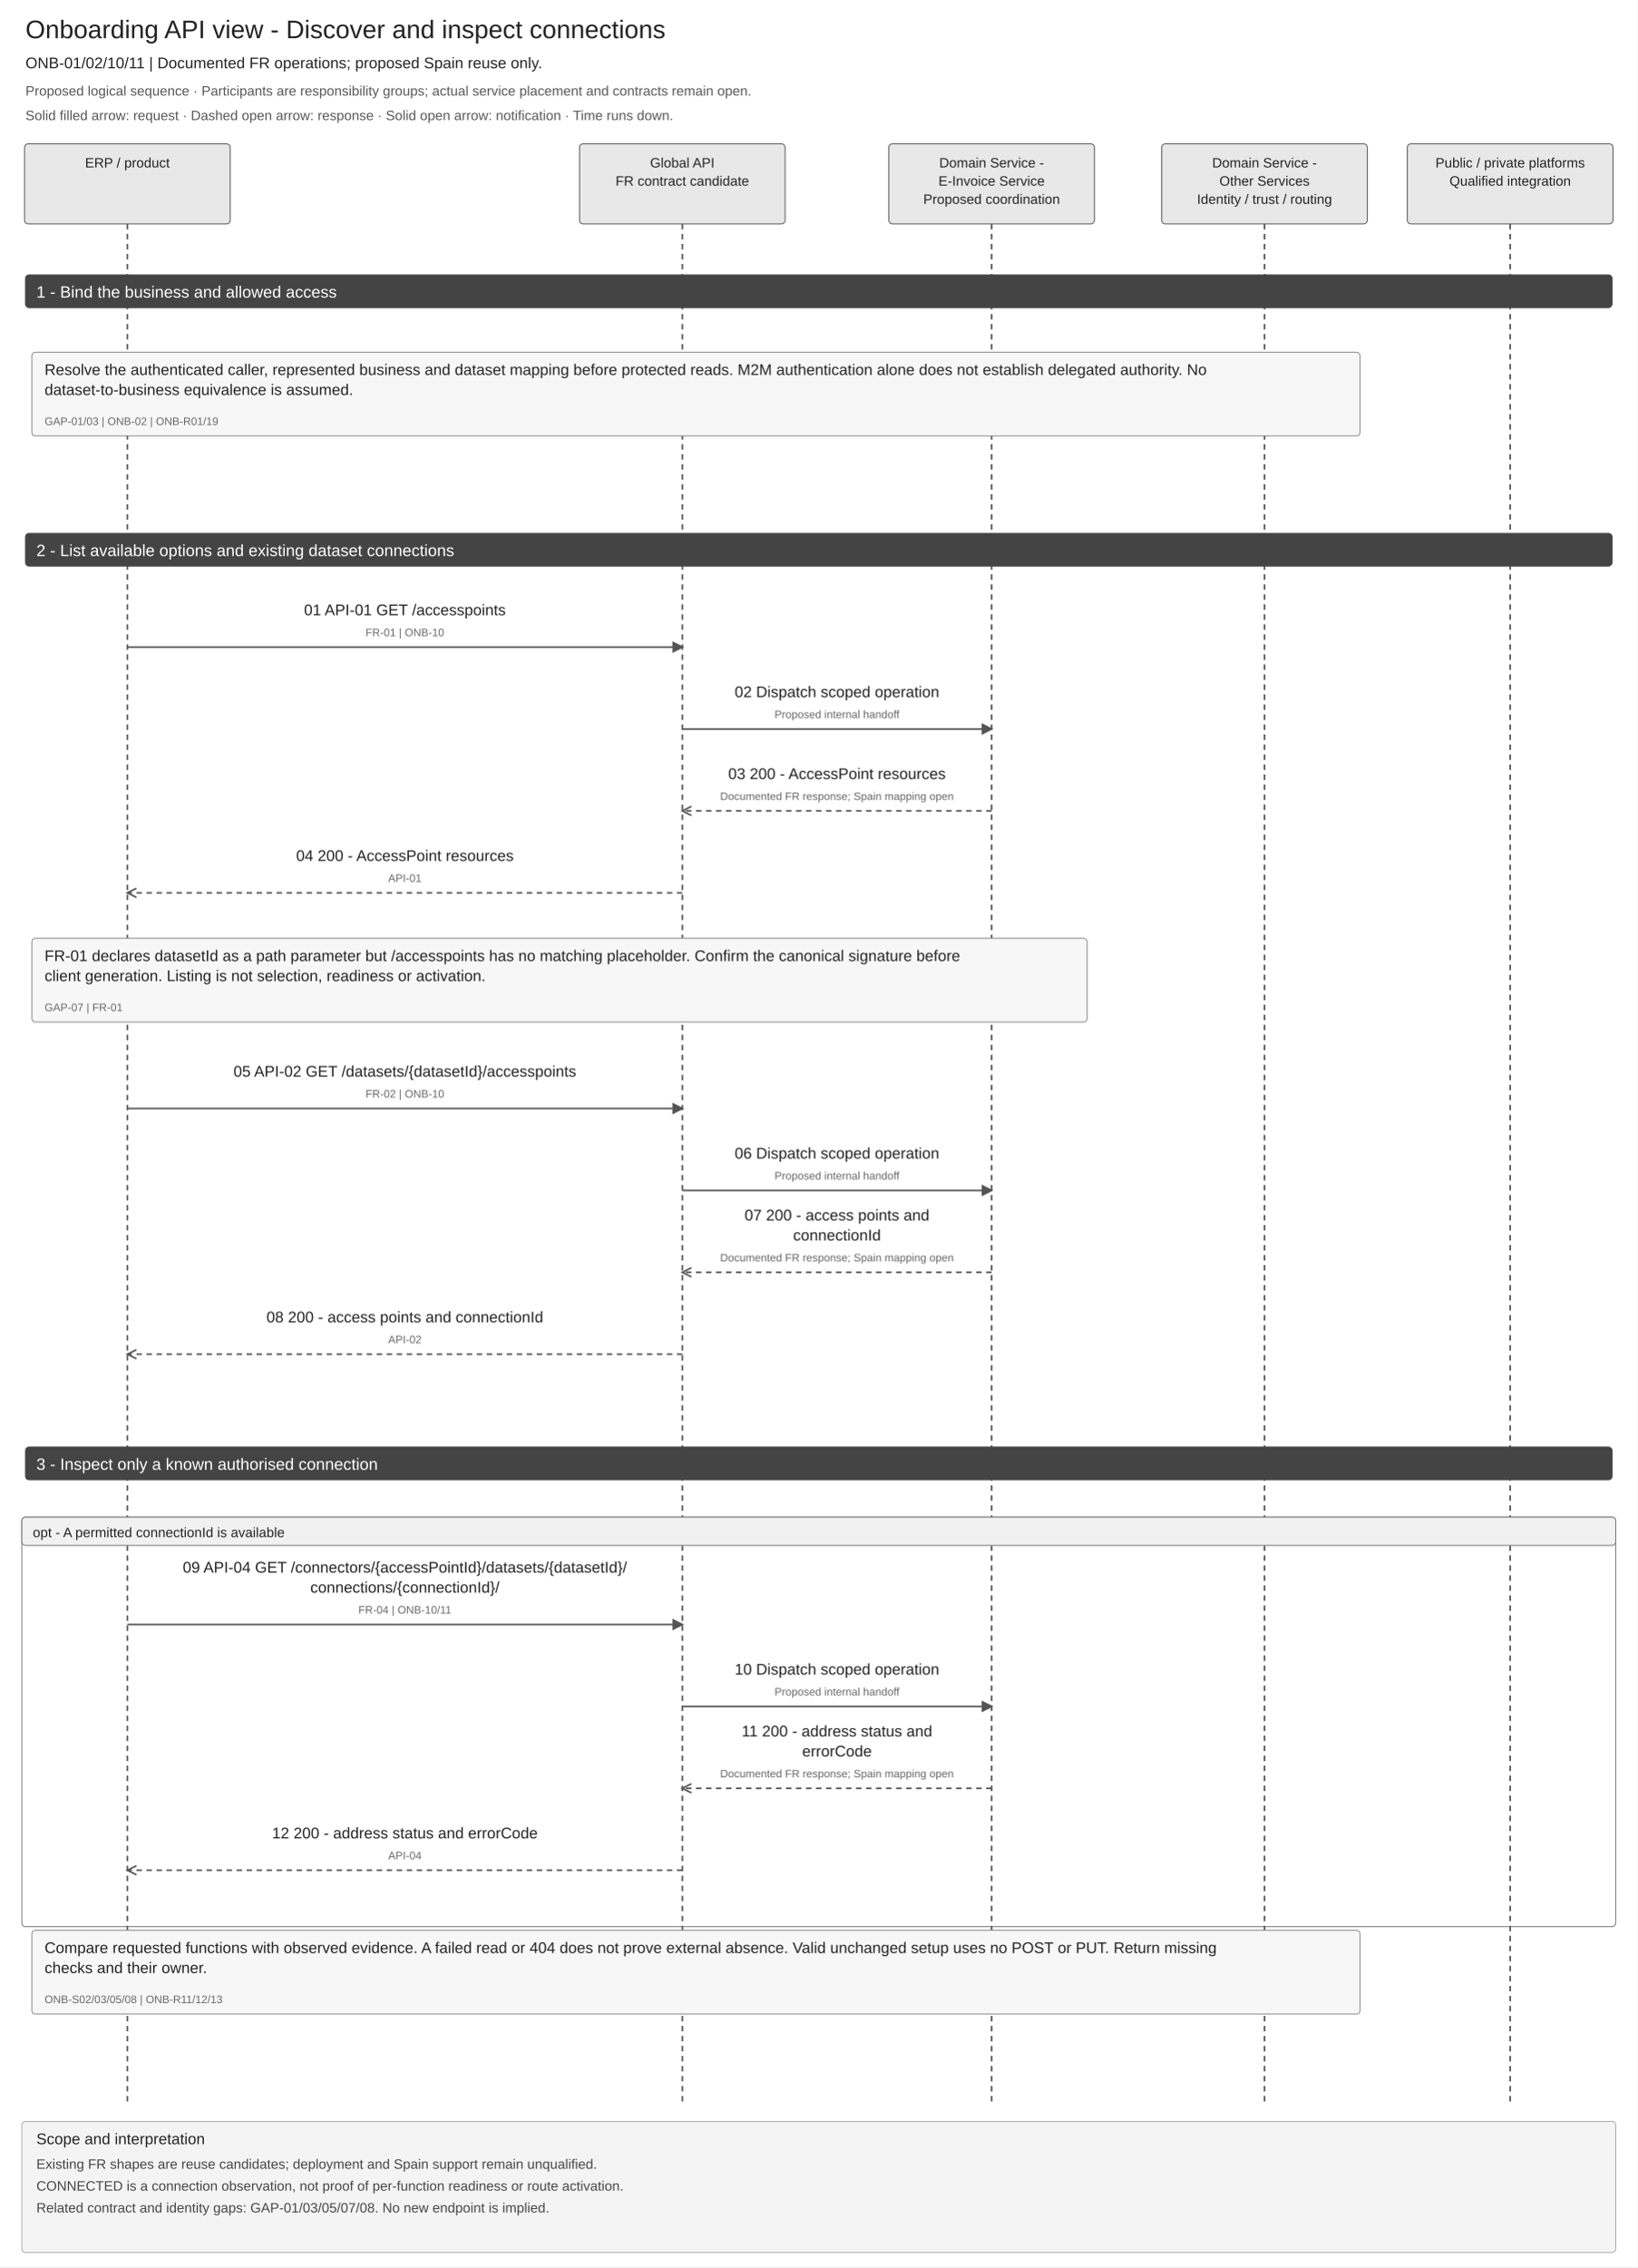
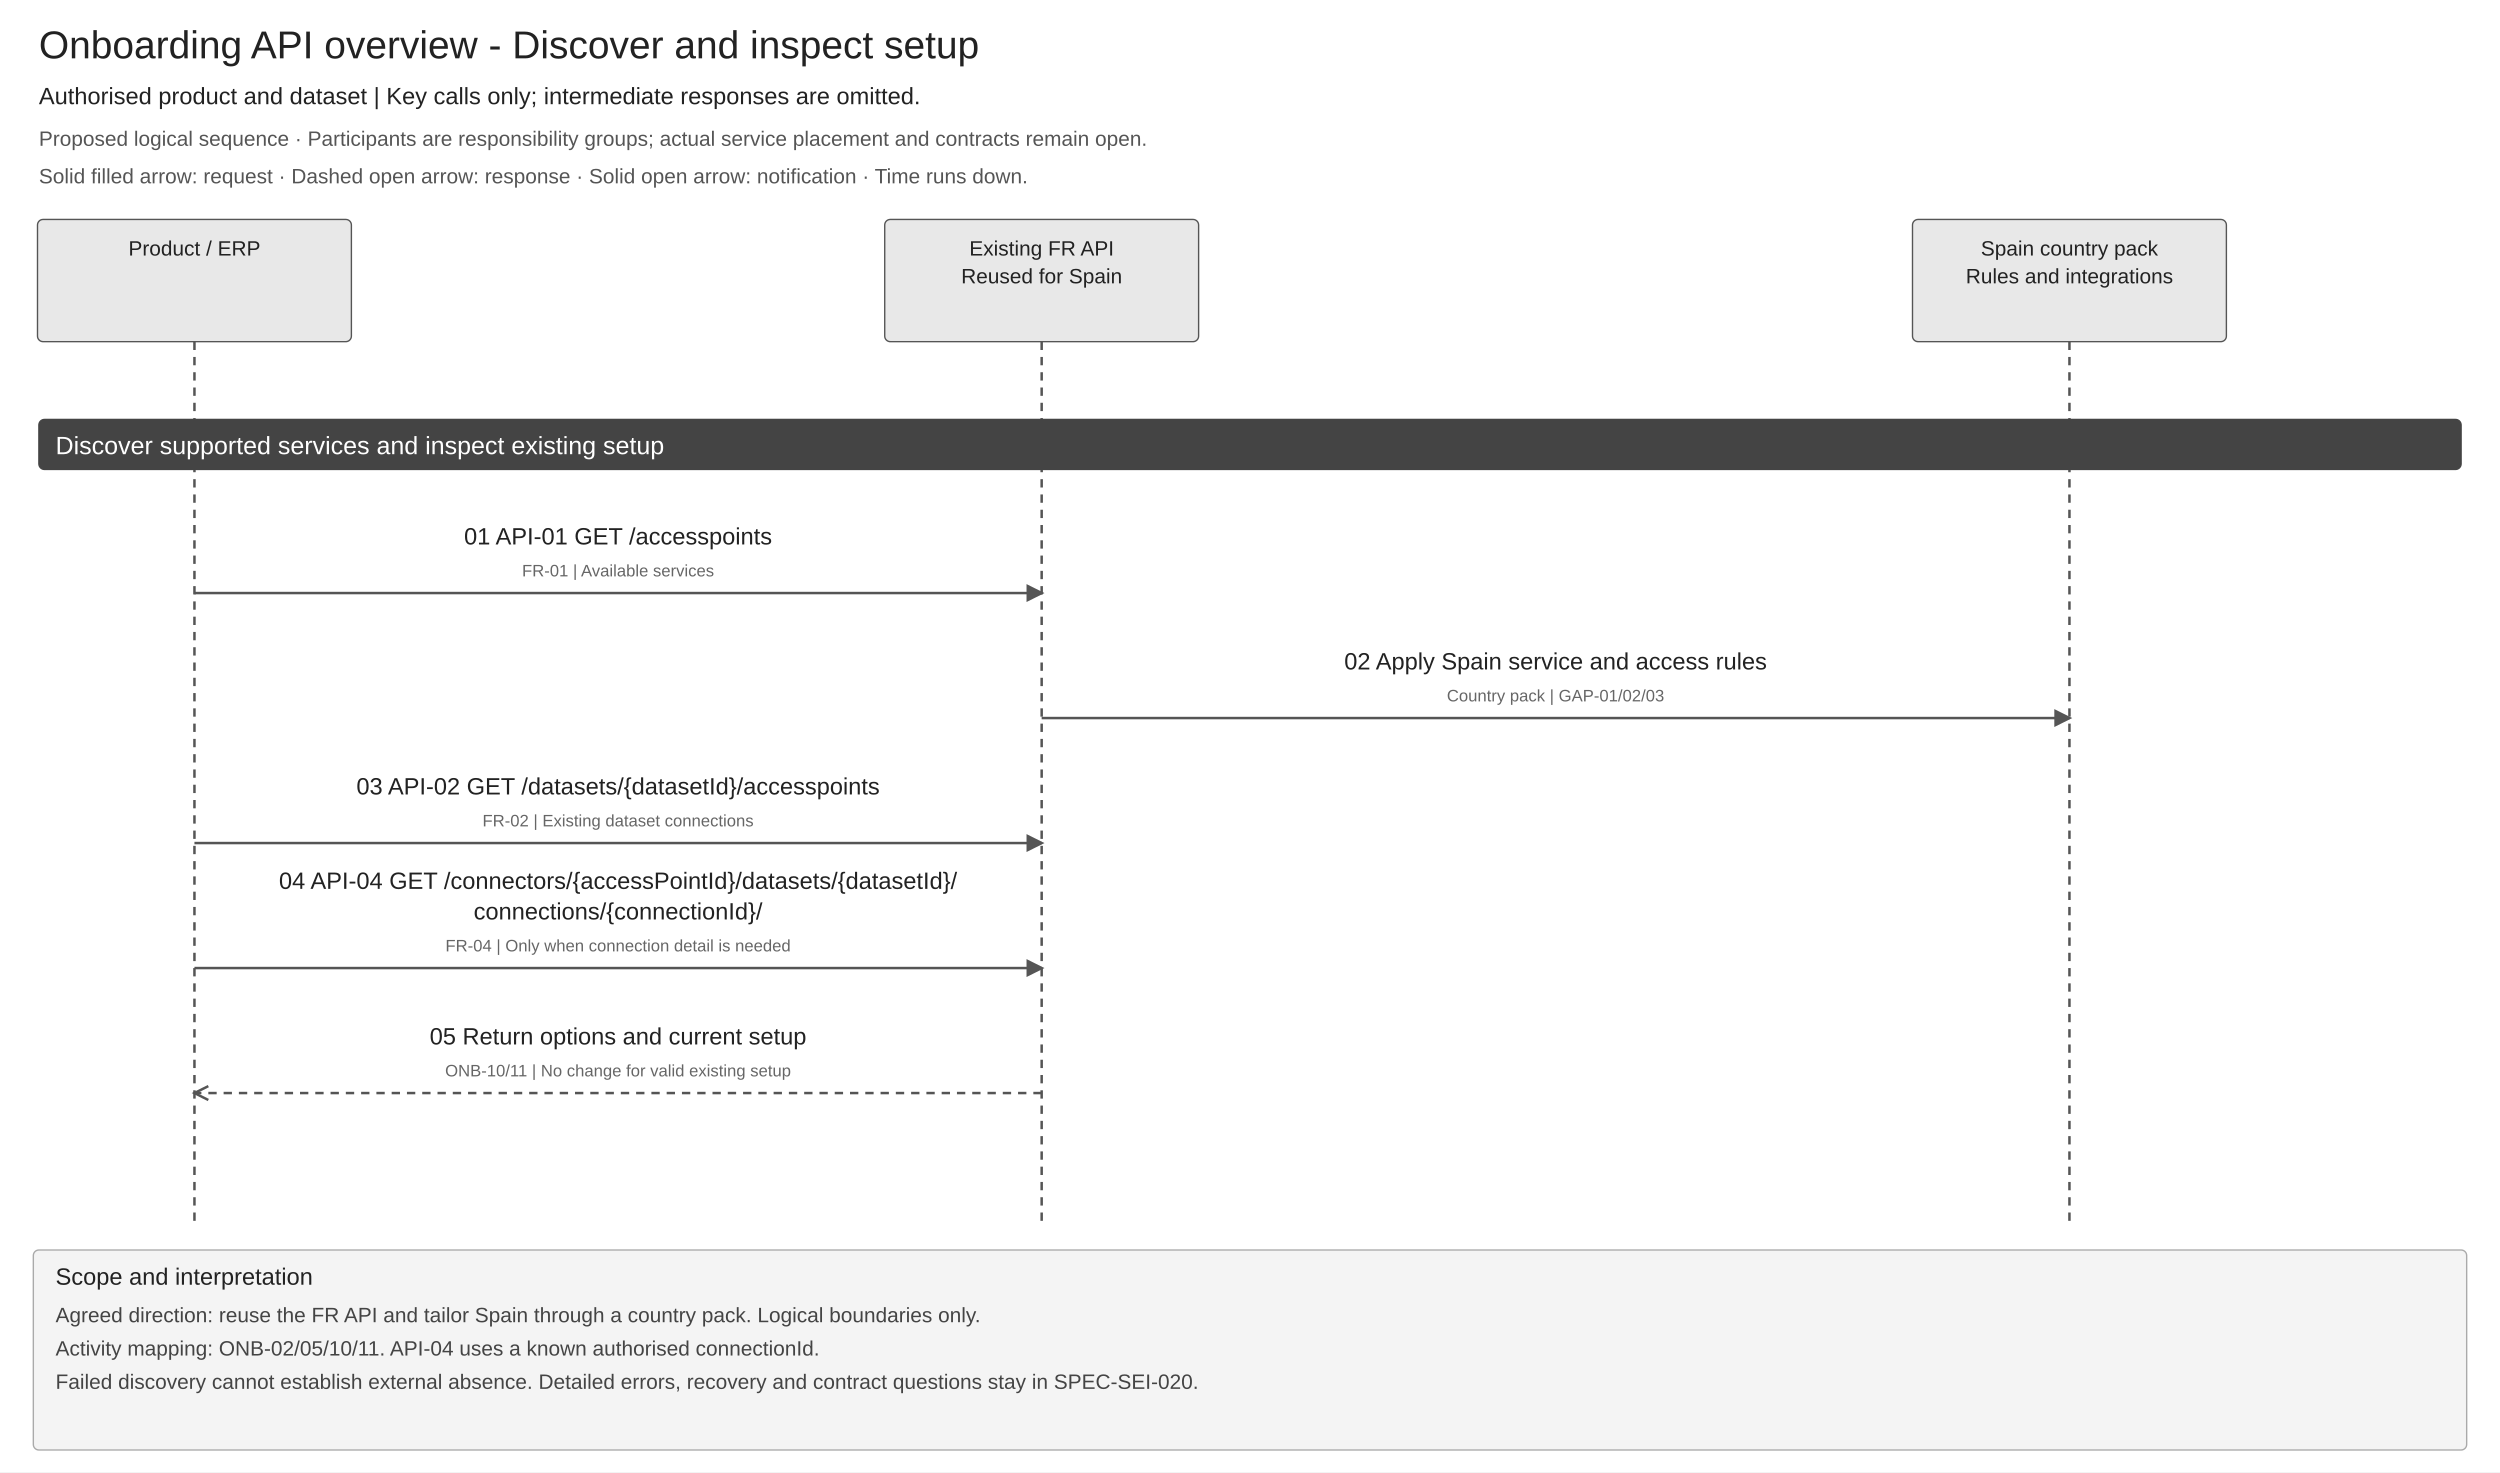
- <svg xmlns="http://www.w3.org/2000/svg" width="1800" height="2491" viewBox="0 0 1800 2491" role="img" aria-label="Onboarding API view - Discover and inspect connections">
-   <rect width="1800" height="2491" fill="white" />
-   <text x="28" y="42" font-family="Arial, sans-serif" font-size="28" fill="#222222" text-anchor="start">Onboarding API view - Discover and inspect connections</text>
-   <text x="28" y="75" font-family="Arial, sans-serif" font-size="17" fill="#222222" text-anchor="start">ONB-01/02/10/11 | Documented FR operations; proposed Spain reuse only.</text>
+ <svg xmlns="http://www.w3.org/2000/svg" width="1800" height="1060" viewBox="0 0 1800 1060" role="img" aria-label="Onboarding API overview - Discover and inspect setup">
+   <rect width="1800" height="1060" fill="white" />
+   <text x="28" y="42" font-family="Arial, sans-serif" font-size="28" fill="#222222" text-anchor="start">Onboarding API overview - Discover and inspect setup</text>
+   <text x="28" y="75" font-family="Arial, sans-serif" font-size="17" fill="#222222" text-anchor="start">Authorised product and dataset | Key calls only; intermediate responses are omitted.</text>
  <text x="28" y="105" font-family="Arial, sans-serif" font-size="15" fill="#555555" text-anchor="start">Proposed logical sequence · Participants are responsibility groups; actual service placement and contracts remain open.</text>
  <text x="28" y="132" font-family="Arial, sans-serif" font-size="15" fill="#555555" text-anchor="start">Solid filled arrow: request · Dashed open arrow: response · Solid open arrow: notification · Time runs down.</text>
-   <rect x="24" y="1667" width="1752" height="450" fill="none" stroke="#777777" rx="4" />
-   <path d="M 140,246 L 140,2313" fill="none" stroke="#555555" stroke-width="1.8" stroke-dasharray="6 5" />
+   <path d="M 140,246 L 140,882" fill="none" stroke="#555555" stroke-width="1.8" stroke-dasharray="6 5" />
  <rect x="27" y="158" width="226" height="88" fill="#e8e8e8" stroke="#555555" rx="4" />
-   <text x="140" y="184" font-family="Arial, sans-serif" font-size="15" fill="#222222" text-anchor="middle">ERP / product</text>
-   <path d="M 750,246 L 750,2313" fill="none" stroke="#555555" stroke-width="1.8" stroke-dasharray="6 5" />
+   <text x="140" y="184" font-family="Arial, sans-serif" font-size="15" fill="#222222" text-anchor="middle">Product / ERP</text>
+   <path d="M 750,246 L 750,882" fill="none" stroke="#555555" stroke-width="1.8" stroke-dasharray="6 5" />
  <rect x="637" y="158" width="226" height="88" fill="#e8e8e8" stroke="#555555" rx="4" />
-   <text x="750" y="184" font-family="Arial, sans-serif" font-size="15" fill="#222222" text-anchor="middle">Global API</text>
-   <text x="750" y="204" font-family="Arial, sans-serif" font-size="15" fill="#222222" text-anchor="middle">FR contract candidate</text>
-   <path d="M 1090,246 L 1090,2313" fill="none" stroke="#555555" stroke-width="1.8" stroke-dasharray="6 5" />
-   <rect x="977" y="158" width="226" height="88" fill="#e8e8e8" stroke="#555555" rx="4" />
-   <text x="1090" y="184" font-family="Arial, sans-serif" font-size="15" fill="#222222" text-anchor="middle">Domain Service -</text>
-   <text x="1090" y="204" font-family="Arial, sans-serif" font-size="15" fill="#222222" text-anchor="middle">E-Invoice Service</text>
-   <text x="1090" y="224" font-family="Arial, sans-serif" font-size="15" fill="#222222" text-anchor="middle">Proposed coordination</text>
-   <path d="M 1390,246 L 1390,2313" fill="none" stroke="#555555" stroke-width="1.8" stroke-dasharray="6 5" />
-   <rect x="1277" y="158" width="226" height="88" fill="#e8e8e8" stroke="#555555" rx="4" />
-   <text x="1390" y="184" font-family="Arial, sans-serif" font-size="15" fill="#222222" text-anchor="middle">Domain Service -</text>
-   <text x="1390" y="204" font-family="Arial, sans-serif" font-size="15" fill="#222222" text-anchor="middle">Other Services</text>
-   <text x="1390" y="224" font-family="Arial, sans-serif" font-size="15" fill="#222222" text-anchor="middle">Identity / trust / routing</text>
-   <path d="M 1660,246 L 1660,2313" fill="none" stroke="#555555" stroke-width="1.8" stroke-dasharray="6 5" />
-   <rect x="1547" y="158" width="226" height="88" fill="#e8e8e8" stroke="#555555" rx="4" />
-   <text x="1660" y="184" font-family="Arial, sans-serif" font-size="15" fill="#222222" text-anchor="middle">Public / private platforms</text>
-   <text x="1660" y="204" font-family="Arial, sans-serif" font-size="15" fill="#222222" text-anchor="middle">Qualified integration</text>
-   <rect x="24" y="1667" width="1752" height="31" fill="#f1f1f1" stroke="#777777" rx="4" />
-   <text x="36" y="1689" font-family="Arial, sans-serif" font-size="15" fill="#222222" text-anchor="start">opt - A permitted connectionId is available</text>
+   <text x="750" y="184" font-family="Arial, sans-serif" font-size="15" fill="#222222" text-anchor="middle">Existing FR API</text>
+   <text x="750" y="204" font-family="Arial, sans-serif" font-size="15" fill="#222222" text-anchor="middle">Reused for Spain</text>
+   <path d="M 1490,246 L 1490,882" fill="none" stroke="#555555" stroke-width="1.8" stroke-dasharray="6 5" />
+   <rect x="1377" y="158" width="226" height="88" fill="#e8e8e8" stroke="#555555" rx="4" />
+   <text x="1490" y="184" font-family="Arial, sans-serif" font-size="15" fill="#222222" text-anchor="middle">Spain country pack</text>
+   <text x="1490" y="204" font-family="Arial, sans-serif" font-size="15" fill="#222222" text-anchor="middle">Rules and integrations</text>
  <rect x="28" y="302" width="1744" height="36" fill="#444444" stroke="#444444" rx="4" />
-   <text x="40" y="327" font-family="Arial, sans-serif" font-size="18" fill="#ffffff" text-anchor="start">1 - Bind the business and allowed access</text>
-   <rect x="35" y="387" width="1460" height="92" fill="#f7f7f7" stroke="#888888" rx="4" />
-   <text x="49" y="412" font-family="Arial, sans-serif" font-size="17" fill="#222222" text-anchor="start">Resolve the authenticated caller, represented business and dataset mapping before protected reads. M2M authentication alone does not establish delegated authority. No</text>
-   <text x="49" y="434" font-family="Arial, sans-serif" font-size="17" fill="#222222" text-anchor="start">dataset-to-business equivalence is assumed.</text>
-   <text x="49" y="467" font-family="Arial, sans-serif" font-size="12" fill="#666666" text-anchor="start">GAP-01/03 | ONB-02 | ONB-R01/19</text>
-   <rect x="28" y="586" width="1744" height="36" fill="#444444" stroke="#444444" rx="4" />
-   <text x="40" y="611" font-family="Arial, sans-serif" font-size="18" fill="#ffffff" text-anchor="start">2 - List available options and existing dataset connections</text>
-   <rect x="35" y="1031" width="1160" height="92" fill="#f7f7f7" stroke="#888888" rx="4" />
-   <text x="49" y="1056" font-family="Arial, sans-serif" font-size="17" fill="#222222" text-anchor="start">FR-01 declares datasetId as a path parameter but /accesspoints has no matching placeholder. Confirm the canonical signature before</text>
-   <text x="49" y="1078" font-family="Arial, sans-serif" font-size="17" fill="#222222" text-anchor="start">client generation. Listing is not selection, readiness or activation.</text>
-   <text x="49" y="1111" font-family="Arial, sans-serif" font-size="12" fill="#666666" text-anchor="start">GAP-07 | FR-01</text>
-   <rect x="28" y="1590" width="1744" height="36" fill="#444444" stroke="#444444" rx="4" />
-   <text x="40" y="1615" font-family="Arial, sans-serif" font-size="18" fill="#ffffff" text-anchor="start">3 - Inspect only a known authorised connection</text>
-   <rect x="35" y="2121" width="1460" height="92" fill="#f7f7f7" stroke="#888888" rx="4" />
-   <text x="49" y="2146" font-family="Arial, sans-serif" font-size="17" fill="#222222" text-anchor="start">Compare requested functions with observed evidence. A failed read or 404 does not prove external absence. Valid unchanged setup uses no POST or PUT. Return missing</text>
-   <text x="49" y="2168" font-family="Arial, sans-serif" font-size="17" fill="#222222" text-anchor="start">checks and their owner.</text>
-   <text x="49" y="2201" font-family="Arial, sans-serif" font-size="12" fill="#666666" text-anchor="start">ONB-S02/03/05/08 | ONB-R11/12/13</text>
-   <rect x="148" y="658" width="594" height="43" fill="white" stroke="none" rx="4" />
-   <text x="445.0" y="676" font-family="Arial, sans-serif" font-size="17" fill="#222222" text-anchor="middle">01  API-01 GET /accesspoints</text>
-   <text x="445.0" y="699" font-family="Arial, sans-serif" font-size="12" fill="#666666" text-anchor="middle">FR-01 | ONB-10</text>
-   <path d="M 140,711 L 750,711" fill="none" stroke="#555555" stroke-width="1.8" />
-   <path d="M 740.0,706.0 L 750,711 L 740.0,716.0 Z" fill="#555555" stroke="#555555" stroke-width="1.8" />
-   <rect x="758" y="748" width="324" height="43" fill="white" stroke="none" rx="4" />
-   <text x="920.0" y="766" font-family="Arial, sans-serif" font-size="17" fill="#222222" text-anchor="middle">02  Dispatch scoped operation</text>
-   <text x="920.0" y="789" font-family="Arial, sans-serif" font-size="12" fill="#666666" text-anchor="middle">Proposed internal handoff</text>
-   <path d="M 750,801 L 1090,801" fill="none" stroke="#555555" stroke-width="1.8" />
-   <path d="M 1080.0,796.0 L 1090,801 L 1080.0,806.0 Z" fill="#555555" stroke="#555555" stroke-width="1.8" />
-   <rect x="758" y="838" width="324" height="43" fill="white" stroke="none" rx="4" />
-   <text x="920.0" y="856" font-family="Arial, sans-serif" font-size="17" fill="#222222" text-anchor="middle">03  200 - AccessPoint resources</text>
-   <text x="920.0" y="879" font-family="Arial, sans-serif" font-size="12" fill="#666666" text-anchor="middle">Documented FR response; Spain mapping open</text>
-   <path d="M 1090,891 L 750,891" fill="none" stroke="#555555" stroke-width="1.8" stroke-dasharray="6 5" />
-   <path d="M 760.0,896.0 L 750,891 L 760.0,886.0" fill="none" stroke="#555555" stroke-width="1.8" />
-   <rect x="148" y="928" width="594" height="43" fill="white" stroke="none" rx="4" />
-   <text x="445.0" y="946" font-family="Arial, sans-serif" font-size="17" fill="#222222" text-anchor="middle">04  200 - AccessPoint resources</text>
-   <text x="445.0" y="969" font-family="Arial, sans-serif" font-size="12" fill="#666666" text-anchor="middle">API-01</text>
-   <path d="M 750,981 L 140,981" fill="none" stroke="#555555" stroke-width="1.8" stroke-dasharray="6 5" />
-   <path d="M 150.0,986.0 L 140,981 L 150.0,976.0" fill="none" stroke="#555555" stroke-width="1.8" />
-   <rect x="148" y="1165" width="594" height="43" fill="white" stroke="none" rx="4" />
-   <text x="445.0" y="1183" font-family="Arial, sans-serif" font-size="17" fill="#222222" text-anchor="middle">05  API-02 GET /datasets/{datasetId}/accesspoints</text>
-   <text x="445.0" y="1206" font-family="Arial, sans-serif" font-size="12" fill="#666666" text-anchor="middle">FR-02 | ONB-10</text>
-   <path d="M 140,1218 L 750,1218" fill="none" stroke="#555555" stroke-width="1.8" />
-   <path d="M 740.0,1213.0 L 750,1218 L 740.0,1223.0 Z" fill="#555555" stroke="#555555" stroke-width="1.8" />
-   <rect x="758" y="1255" width="324" height="43" fill="white" stroke="none" rx="4" />
-   <text x="920.0" y="1273" font-family="Arial, sans-serif" font-size="17" fill="#222222" text-anchor="middle">06  Dispatch scoped operation</text>
-   <text x="920.0" y="1296" font-family="Arial, sans-serif" font-size="12" fill="#666666" text-anchor="middle">Proposed internal handoff</text>
-   <path d="M 750,1308 L 1090,1308" fill="none" stroke="#555555" stroke-width="1.8" />
-   <path d="M 1080.0,1303.0 L 1090,1308 L 1080.0,1313.0 Z" fill="#555555" stroke="#555555" stroke-width="1.8" />
-   <rect x="758" y="1323" width="324" height="65" fill="white" stroke="none" rx="4" />
-   <text x="920.0" y="1341" font-family="Arial, sans-serif" font-size="17" fill="#222222" text-anchor="middle">07  200 - access points and</text>
-   <text x="920.0" y="1363" font-family="Arial, sans-serif" font-size="17" fill="#222222" text-anchor="middle">connectionId</text>
-   <text x="920.0" y="1386" font-family="Arial, sans-serif" font-size="12" fill="#666666" text-anchor="middle">Documented FR response; Spain mapping open</text>
-   <path d="M 1090,1398 L 750,1398" fill="none" stroke="#555555" stroke-width="1.8" stroke-dasharray="6 5" />
-   <path d="M 760.0,1403.0 L 750,1398 L 760.0,1393.0" fill="none" stroke="#555555" stroke-width="1.8" />
-   <rect x="148" y="1435" width="594" height="43" fill="white" stroke="none" rx="4" />
-   <text x="445.0" y="1453" font-family="Arial, sans-serif" font-size="17" fill="#222222" text-anchor="middle">08  200 - access points and connectionId</text>
-   <text x="445.0" y="1476" font-family="Arial, sans-serif" font-size="12" fill="#666666" text-anchor="middle">API-02</text>
-   <path d="M 750,1488 L 140,1488" fill="none" stroke="#555555" stroke-width="1.8" stroke-dasharray="6 5" />
-   <path d="M 150.0,1493.0 L 140,1488 L 150.0,1483.0" fill="none" stroke="#555555" stroke-width="1.8" />
-   <rect x="148" y="1710" width="594" height="65" fill="white" stroke="none" rx="4" />
-   <text x="445.0" y="1728" font-family="Arial, sans-serif" font-size="17" fill="#222222" text-anchor="middle">09  API-04 GET /connectors/{accessPointId}/datasets/{datasetId}/</text>
-   <text x="445.0" y="1750" font-family="Arial, sans-serif" font-size="17" fill="#222222" text-anchor="middle">connections/{connectionId}/</text>
-   <text x="445.0" y="1773" font-family="Arial, sans-serif" font-size="12" fill="#666666" text-anchor="middle">FR-04 | ONB-10/11</text>
-   <path d="M 140,1785 L 750,1785" fill="none" stroke="#555555" stroke-width="1.8" />
-   <path d="M 740.0,1780.0 L 750,1785 L 740.0,1790.0 Z" fill="#555555" stroke="#555555" stroke-width="1.8" />
-   <rect x="758" y="1822" width="324" height="43" fill="white" stroke="none" rx="4" />
-   <text x="920.0" y="1840" font-family="Arial, sans-serif" font-size="17" fill="#222222" text-anchor="middle">10  Dispatch scoped operation</text>
-   <text x="920.0" y="1863" font-family="Arial, sans-serif" font-size="12" fill="#666666" text-anchor="middle">Proposed internal handoff</text>
-   <path d="M 750,1875 L 1090,1875" fill="none" stroke="#555555" stroke-width="1.8" />
-   <path d="M 1080.0,1870.0 L 1090,1875 L 1080.0,1880.0 Z" fill="#555555" stroke="#555555" stroke-width="1.8" />
-   <rect x="758" y="1890" width="324" height="65" fill="white" stroke="none" rx="4" />
-   <text x="920.0" y="1908" font-family="Arial, sans-serif" font-size="17" fill="#222222" text-anchor="middle">11  200 - address status and</text>
-   <text x="920.0" y="1930" font-family="Arial, sans-serif" font-size="17" fill="#222222" text-anchor="middle">errorCode</text>
-   <text x="920.0" y="1953" font-family="Arial, sans-serif" font-size="12" fill="#666666" text-anchor="middle">Documented FR response; Spain mapping open</text>
-   <path d="M 1090,1965 L 750,1965" fill="none" stroke="#555555" stroke-width="1.8" stroke-dasharray="6 5" />
-   <path d="M 760.0,1970.0 L 750,1965 L 760.0,1960.0" fill="none" stroke="#555555" stroke-width="1.8" />
-   <rect x="148" y="2002" width="594" height="43" fill="white" stroke="none" rx="4" />
-   <text x="445.0" y="2020" font-family="Arial, sans-serif" font-size="17" fill="#222222" text-anchor="middle">12  200 - address status and errorCode</text>
-   <text x="445.0" y="2043" font-family="Arial, sans-serif" font-size="12" fill="#666666" text-anchor="middle">API-04</text>
-   <path d="M 750,2055 L 140,2055" fill="none" stroke="#555555" stroke-width="1.8" stroke-dasharray="6 5" />
-   <path d="M 150.0,2060.0 L 140,2055 L 150.0,2050.0" fill="none" stroke="#555555" stroke-width="1.8" />
-   <rect x="24" y="2331" width="1752" height="144" fill="#f4f4f4" stroke="#aaaaaa" rx="4" />
-   <text x="40" y="2356" font-family="Arial, sans-serif" font-size="17" fill="#222222" text-anchor="start">Scope and interpretation</text>
-   <text x="40" y="2383" font-family="Arial, sans-serif" font-size="15" fill="#444444" text-anchor="start">Existing FR shapes are reuse candidates; deployment and Spain support remain unqualified.</text>
-   <text x="40" y="2407" font-family="Arial, sans-serif" font-size="15" fill="#444444" text-anchor="start">CONNECTED is a connection observation, not proof of per-function readiness or route activation.</text>
-   <text x="40" y="2431" font-family="Arial, sans-serif" font-size="15" fill="#444444" text-anchor="start">Related contract and identity gaps: GAP-01/03/05/07/08. No new endpoint is implied.</text>
+   <text x="40" y="327" font-family="Arial, sans-serif" font-size="18" fill="#ffffff" text-anchor="start">Discover supported services and inspect existing setup</text>
+   <rect x="148" y="374" width="594" height="43" fill="white" stroke="none" rx="4" />
+   <text x="445.0" y="392" font-family="Arial, sans-serif" font-size="17" fill="#222222" text-anchor="middle">01  API-01 GET /accesspoints</text>
+   <text x="445.0" y="415" font-family="Arial, sans-serif" font-size="12" fill="#666666" text-anchor="middle">FR-01 | Available services</text>
+   <path d="M 140,427 L 750,427" fill="none" stroke="#555555" stroke-width="1.8" />
+   <path d="M 740.0,422.0 L 750,427 L 740.0,432.0 Z" fill="#555555" stroke="#555555" stroke-width="1.8" />
+   <rect x="758" y="464" width="724" height="43" fill="white" stroke="none" rx="4" />
+   <text x="1120.0" y="482" font-family="Arial, sans-serif" font-size="17" fill="#222222" text-anchor="middle">02  Apply Spain service and access rules</text>
+   <text x="1120.0" y="505" font-family="Arial, sans-serif" font-size="12" fill="#666666" text-anchor="middle">Country pack | GAP-01/02/03</text>
+   <path d="M 750,517 L 1490,517" fill="none" stroke="#555555" stroke-width="1.8" />
+   <path d="M 1480.0,512.0 L 1490,517 L 1480.0,522.0 Z" fill="#555555" stroke="#555555" stroke-width="1.8" />
+   <rect x="148" y="554" width="594" height="43" fill="white" stroke="none" rx="4" />
+   <text x="445.0" y="572" font-family="Arial, sans-serif" font-size="17" fill="#222222" text-anchor="middle">03  API-02 GET /datasets/{datasetId}/accesspoints</text>
+   <text x="445.0" y="595" font-family="Arial, sans-serif" font-size="12" fill="#666666" text-anchor="middle">FR-02 | Existing dataset connections</text>
+   <path d="M 140,607 L 750,607" fill="none" stroke="#555555" stroke-width="1.8" />
+   <path d="M 740.0,602.0 L 750,607 L 740.0,612.0 Z" fill="#555555" stroke="#555555" stroke-width="1.8" />
+   <rect x="148" y="622" width="594" height="65" fill="white" stroke="none" rx="4" />
+   <text x="445.0" y="640" font-family="Arial, sans-serif" font-size="17" fill="#222222" text-anchor="middle">04  API-04 GET /connectors/{accessPointId}/datasets/{datasetId}/</text>
+   <text x="445.0" y="662" font-family="Arial, sans-serif" font-size="17" fill="#222222" text-anchor="middle">connections/{connectionId}/</text>
+   <text x="445.0" y="685" font-family="Arial, sans-serif" font-size="12" fill="#666666" text-anchor="middle">FR-04 | Only when connection detail is needed</text>
+   <path d="M 140,697 L 750,697" fill="none" stroke="#555555" stroke-width="1.8" />
+   <path d="M 740.0,692.0 L 750,697 L 740.0,702.0 Z" fill="#555555" stroke="#555555" stroke-width="1.8" />
+   <rect x="148" y="734" width="594" height="43" fill="white" stroke="none" rx="4" />
+   <text x="445.0" y="752" font-family="Arial, sans-serif" font-size="17" fill="#222222" text-anchor="middle">05  Return options and current setup</text>
+   <text x="445.0" y="775" font-family="Arial, sans-serif" font-size="12" fill="#666666" text-anchor="middle">ONB-10/11 | No change for valid existing setup</text>
+   <path d="M 750,787 L 140,787" fill="none" stroke="#555555" stroke-width="1.8" stroke-dasharray="6 5" />
+   <path d="M 150.0,792.0 L 140,787 L 150.0,782.0" fill="none" stroke="#555555" stroke-width="1.8" />
+   <rect x="24" y="900" width="1752" height="144" fill="#f4f4f4" stroke="#aaaaaa" rx="4" />
+   <text x="40" y="925" font-family="Arial, sans-serif" font-size="17" fill="#222222" text-anchor="start">Scope and interpretation</text>
+   <text x="40" y="952" font-family="Arial, sans-serif" font-size="15" fill="#444444" text-anchor="start">Agreed direction: reuse the FR API and tailor Spain through a country pack. Logical boundaries only.</text>
+   <text x="40" y="976" font-family="Arial, sans-serif" font-size="15" fill="#444444" text-anchor="start">Activity mapping: ONB-02/05/10/11. API-04 uses a known authorised connectionId.</text>
+   <text x="40" y="1000" font-family="Arial, sans-serif" font-size="15" fill="#444444" text-anchor="start">Failed discovery cannot establish external absence. Detailed errors, recovery and contract questions stay in SPEC-SEI-020.</text>
</svg>
